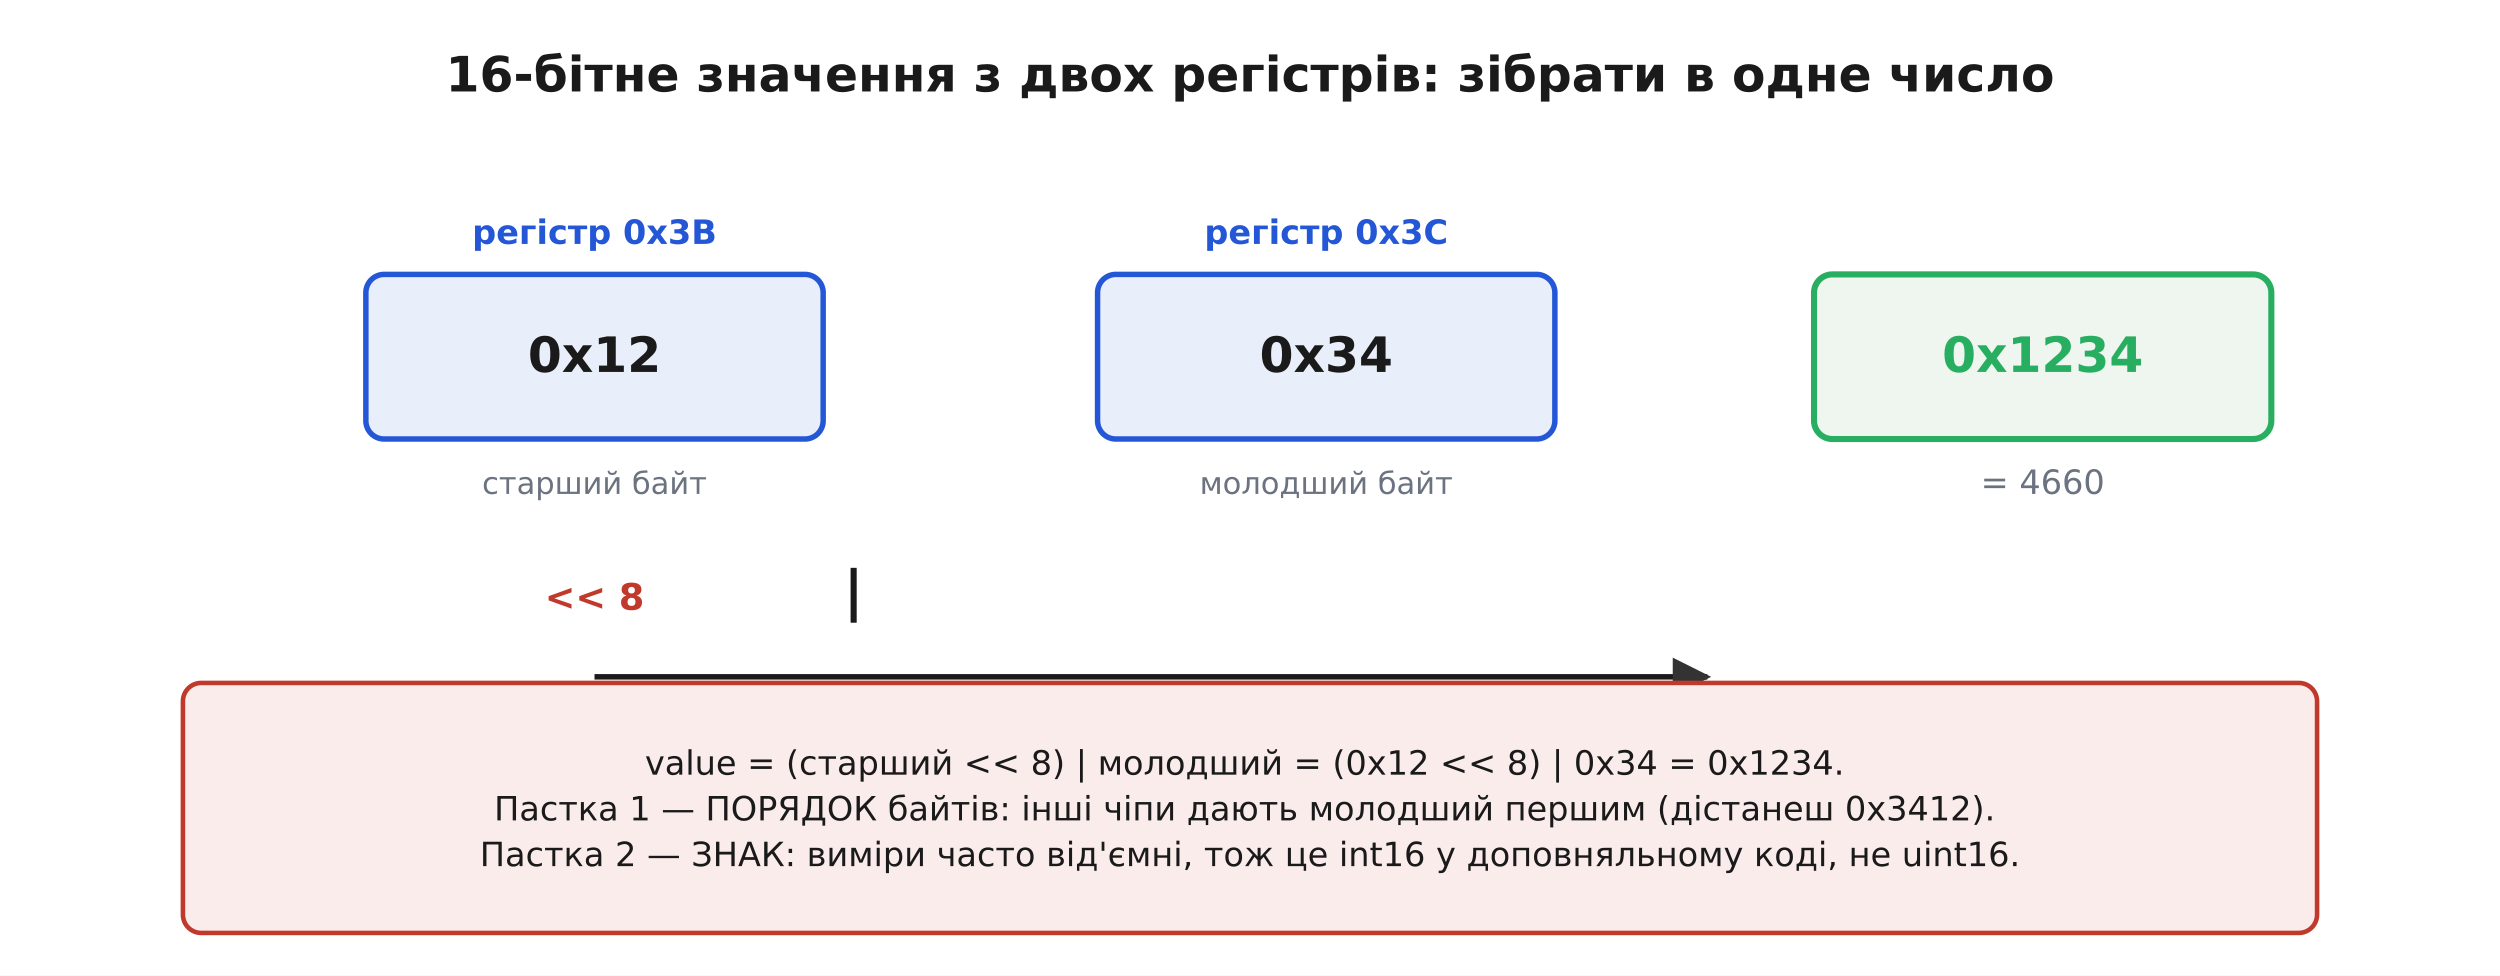
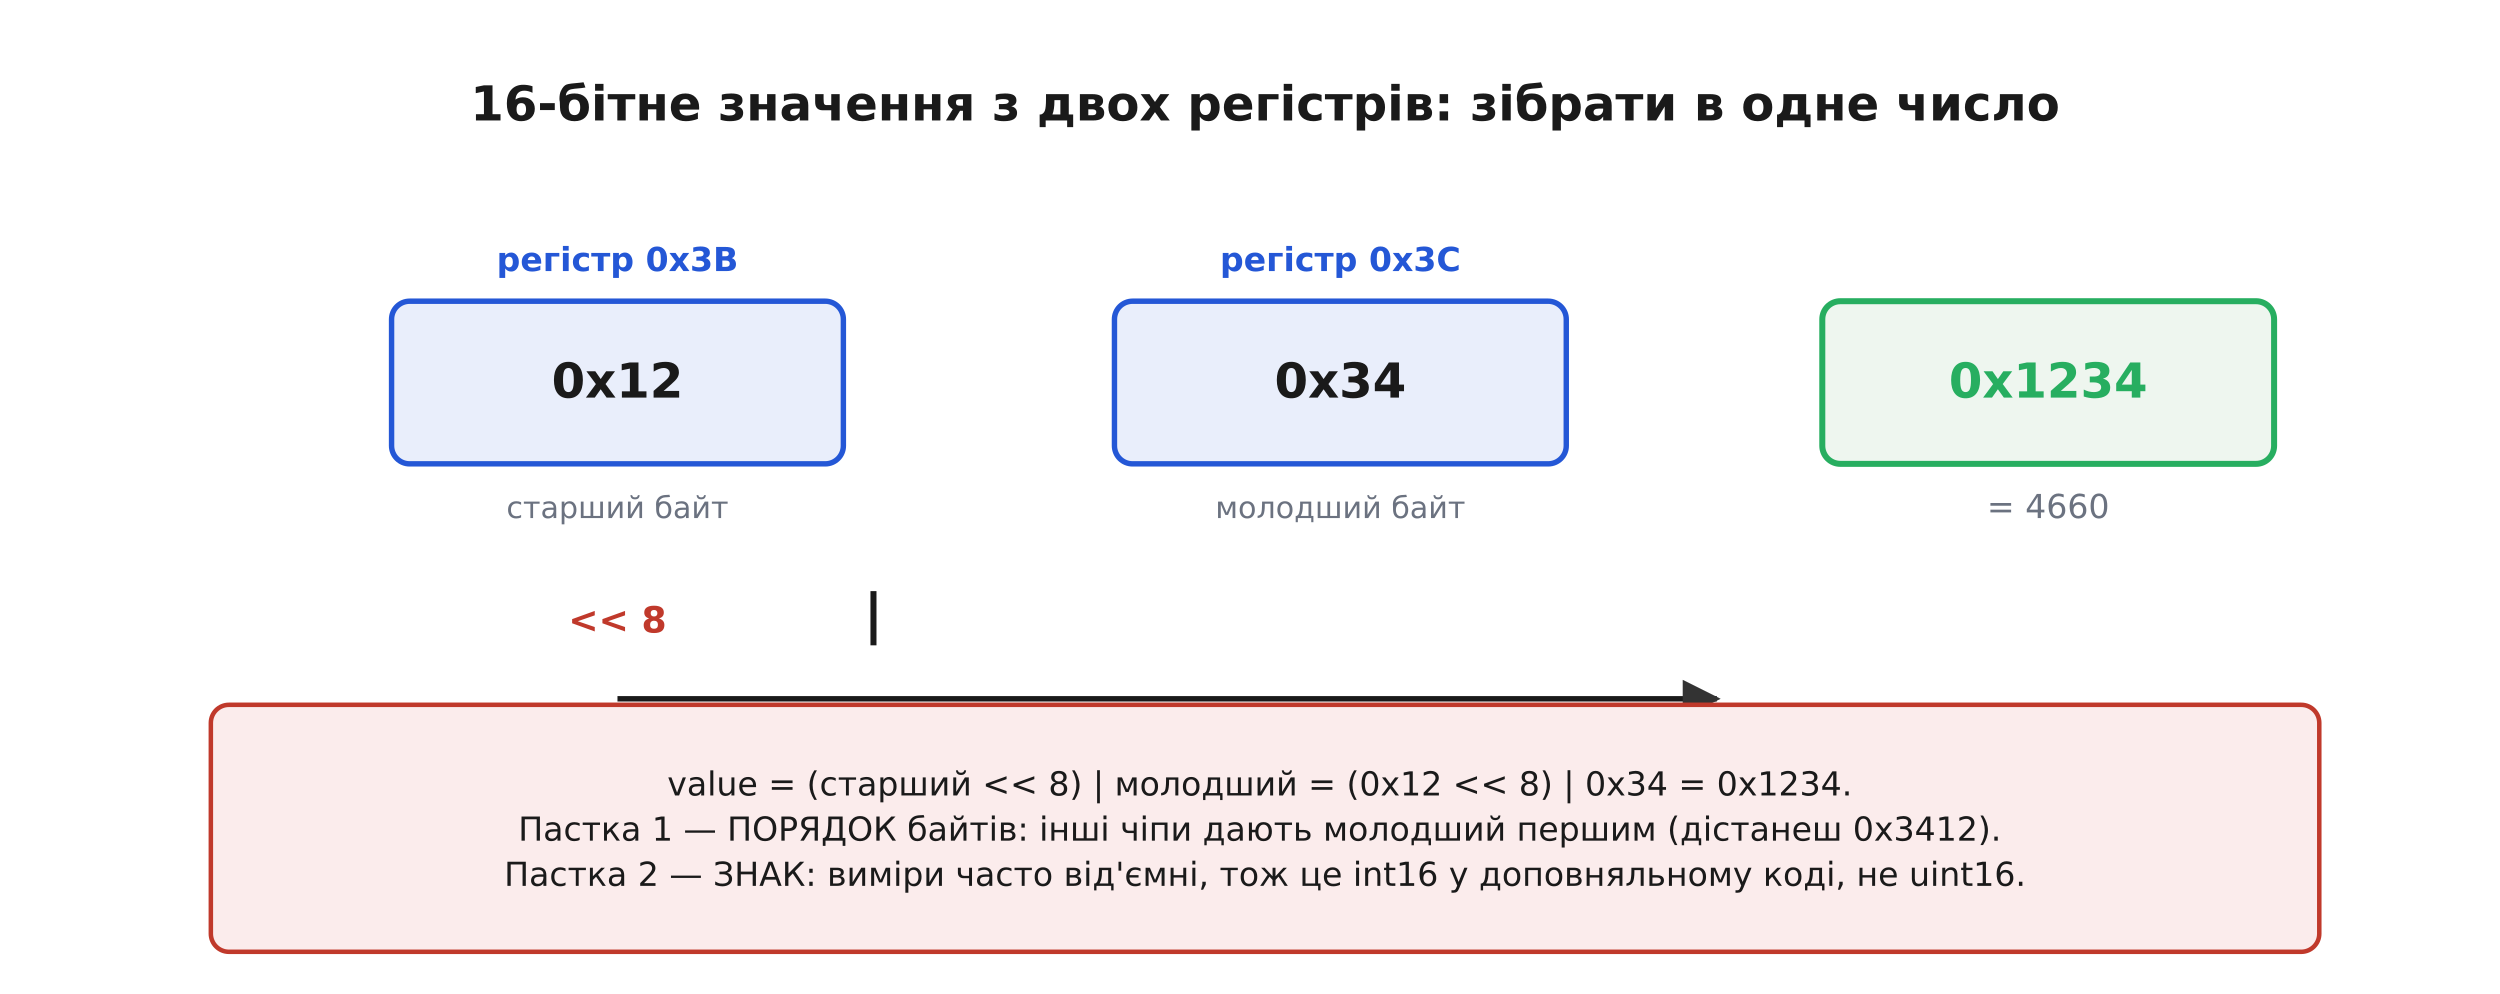
- <svg xmlns="http://www.w3.org/2000/svg" viewBox="0 0 820 320" font-family="'Segoe UI', 'DejaVu Sans', Arial, sans-serif">
-   <rect width="820" height="320" fill="#ffffff" />
+ <svg xmlns="http://www.w3.org/2000/svg" viewBox="-10 -10 830 330" font-family="'Segoe UI', 'DejaVu Sans', Arial, sans-serif">
+   <rect x="-10" y="-10" width="830" height="330" fill="#ffffff" />
  <defs>
    <marker id="arrow" viewBox="0 0 10 10" refX="9" refY="5" markerWidth="7" markerHeight="7" orient="auto-start-reverse">
      <path d="M0 0 L10 5 L0 10 z" fill="#333333" />
    </marker>
  </defs>
  <text x="410.0" y="30.0" font-family="'Segoe UI', 'DejaVu Sans', Arial, sans-serif" font-size="16" fill="#1a1a1a" text-anchor="middle" font-weight="700">16-бітне значення з двох регістрів: зібрати в одне число</text>
  <rect x="120.0" y="90.0" width="150.0" height="54.0" rx="6" fill="#e9eefb" stroke="#2457d6" stroke-width="1.8" />
  <text x="195.0" y="80.0" font-family="'Segoe UI', 'DejaVu Sans', Arial, sans-serif" font-size="11" fill="#2457d6" text-anchor="middle" font-weight="700">регістр 0x3B</text>
  <text x="195.0" y="122.0" font-family="'Segoe UI', 'DejaVu Sans', Arial, sans-serif" font-size="16" fill="#1a1a1a" text-anchor="middle" font-weight="700">0x12</text>
  <text x="195.0" y="162.0" font-family="'Segoe UI', 'DejaVu Sans', Arial, sans-serif" font-size="10" fill="#6b7280" text-anchor="middle">старший байт</text>
  <rect x="360.0" y="90.0" width="150.0" height="54.0" rx="6" fill="#e9eefb" stroke="#2457d6" stroke-width="1.8" />
  <text x="435.0" y="80.0" font-family="'Segoe UI', 'DejaVu Sans', Arial, sans-serif" font-size="11" fill="#2457d6" text-anchor="middle" font-weight="700">регістр 0x3C</text>
  <text x="435.0" y="122.0" font-family="'Segoe UI', 'DejaVu Sans', Arial, sans-serif" font-size="16" fill="#1a1a1a" text-anchor="middle" font-weight="700">0x34</text>
  <text x="435.0" y="162.0" font-family="'Segoe UI', 'DejaVu Sans', Arial, sans-serif" font-size="10" fill="#6b7280" text-anchor="middle">молодший байт</text>
  <text x="195.0" y="200.0" font-family="'Segoe UI', 'DejaVu Sans', Arial, sans-serif" font-size="12" fill="#c0392b" text-anchor="middle" font-weight="700">&lt;&lt; 8</text>
  <text x="280.0" y="200.0" font-family="'Segoe UI', 'DejaVu Sans', Arial, sans-serif" font-size="18" fill="#1a1a1a" text-anchor="middle" font-weight="700">|</text>
  <line x1="195.0" y1="222.0" x2="560.0" y2="222.0" stroke="#1a1a1a" stroke-width="1.8" marker-end="url(#arrow)" />
  <rect x="595.0" y="90.0" width="150.0" height="54.0" rx="6" fill="#eef6ef" stroke="#27ae60" stroke-width="2.0" />
  <text x="670.0" y="122.0" font-family="'Segoe UI', 'DejaVu Sans', Arial, sans-serif" font-size="16" fill="#27ae60" text-anchor="middle" font-weight="700">0x1234</text>
  <text x="670.0" y="162.0" font-family="'Segoe UI', 'DejaVu Sans', Arial, sans-serif" font-size="11" fill="#6b7280" text-anchor="middle">= 4660</text>
  <rect x="60.0" y="224.0" width="700.0" height="82.0" rx="6" fill="#fbecec" stroke="#c0392b" stroke-width="1.5" />
  <text x="410.0" y="254.1" font-family="'Segoe UI', 'DejaVu Sans', Arial, sans-serif" font-size="11" fill="#1a1a1a" text-anchor="middle">
    <tspan x="410.0" dy="0.0">value = (старший &lt;&lt; 8) | молодший = (0x12 &lt;&lt; 8) | 0x34 = 0x1234.</tspan>
    <tspan x="410.0" dy="15.0">Пастка 1 — ПОРЯДОК байтів: інші чіпи дають молодший першим (дістанеш 0x3412).</tspan>
    <tspan x="410.0" dy="15.0">Пастка 2 — ЗНАК: виміри часто від'ємні, тож це int16 у доповняльному коді, не uint16.</tspan>
  </text>
</svg>
